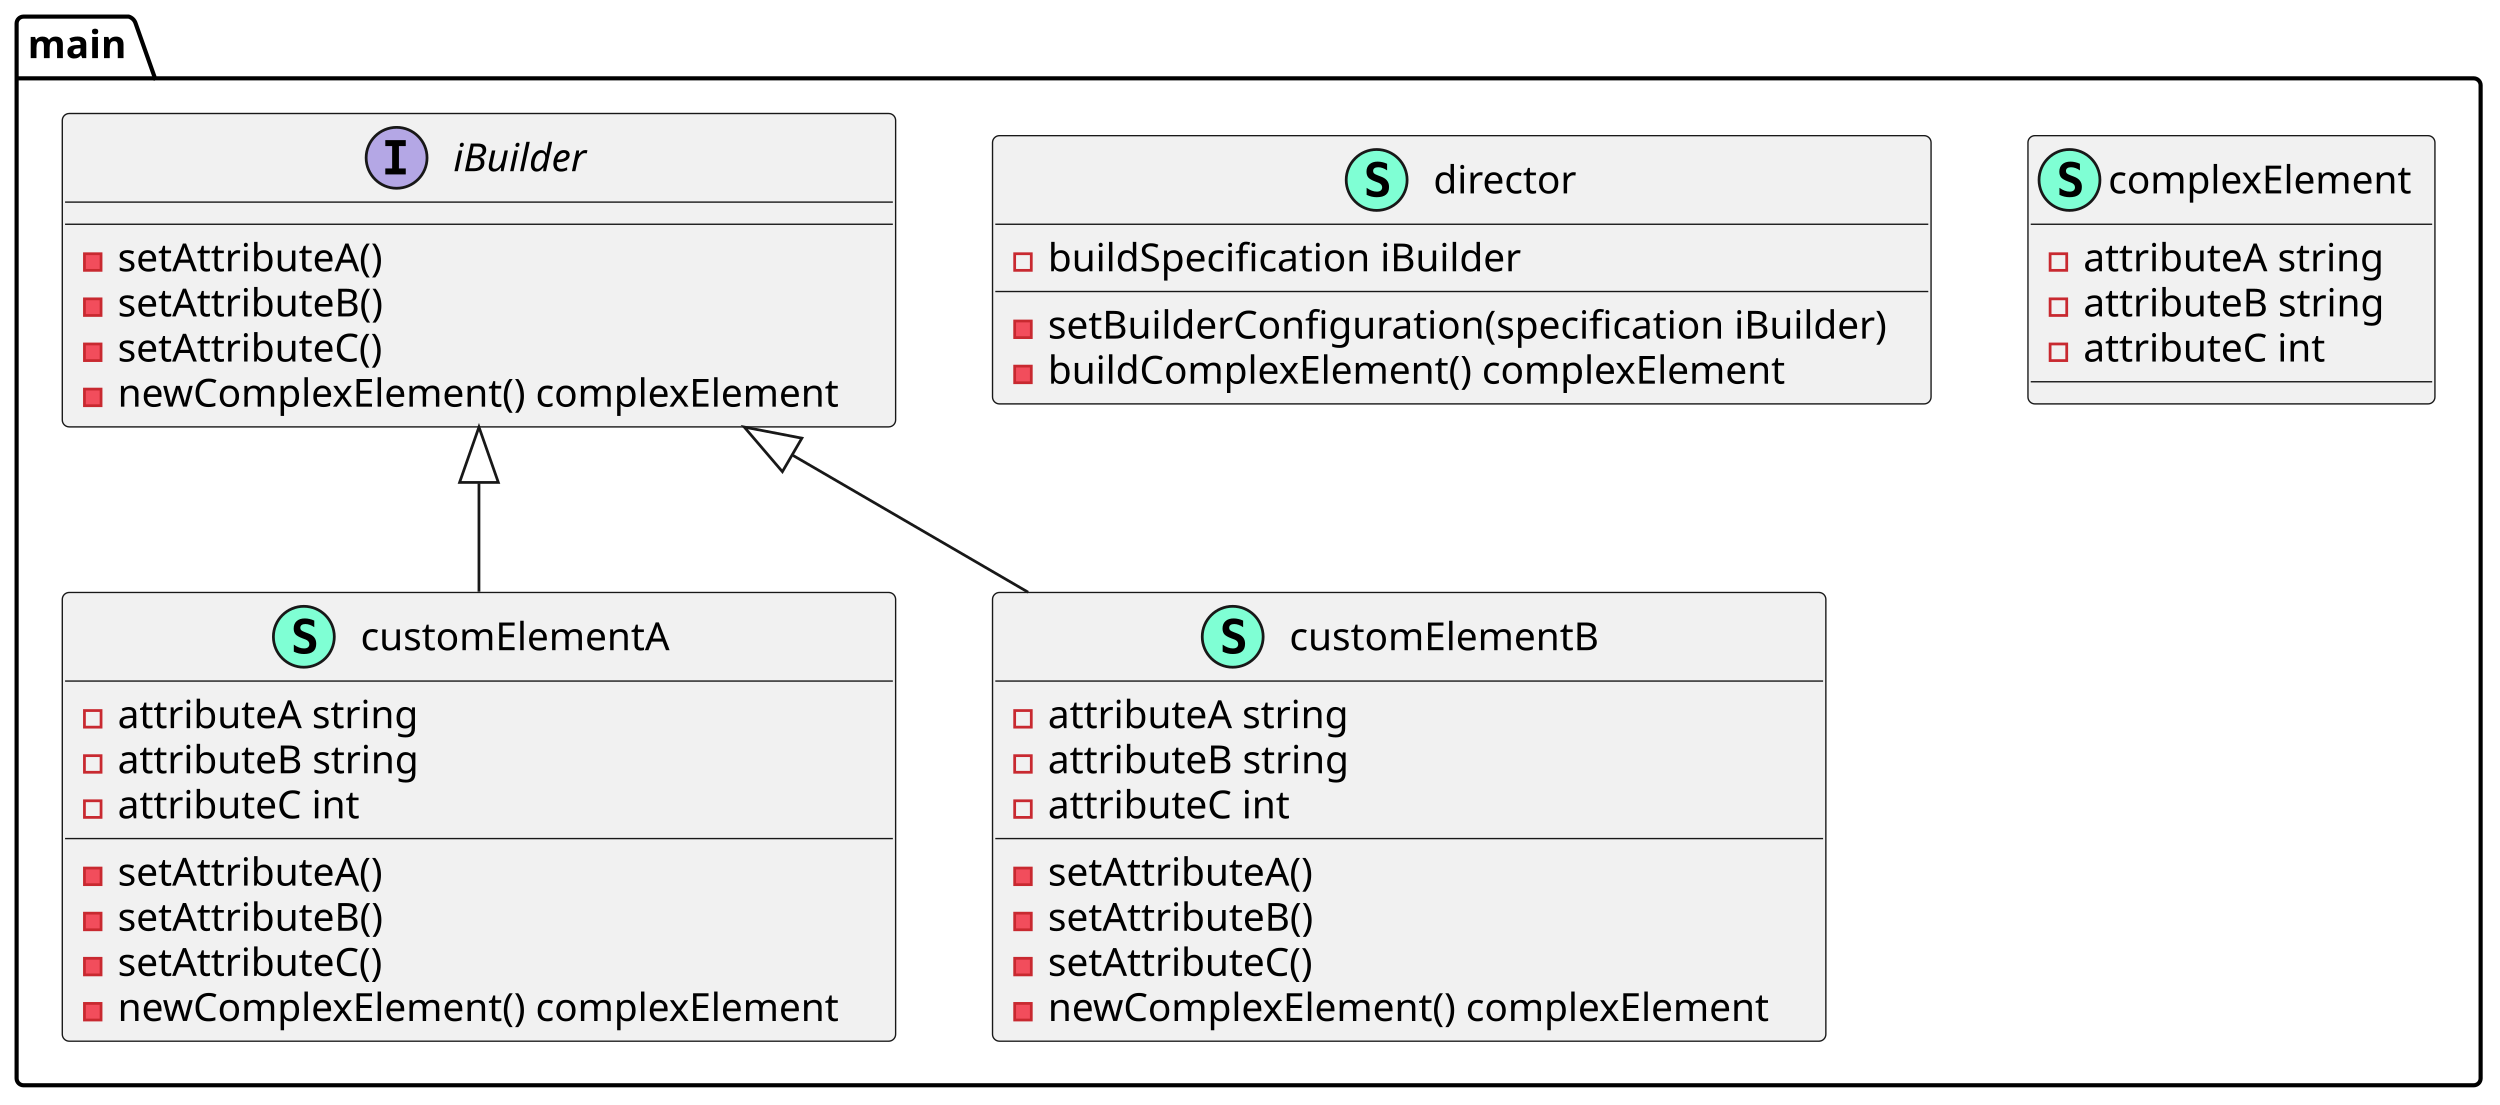
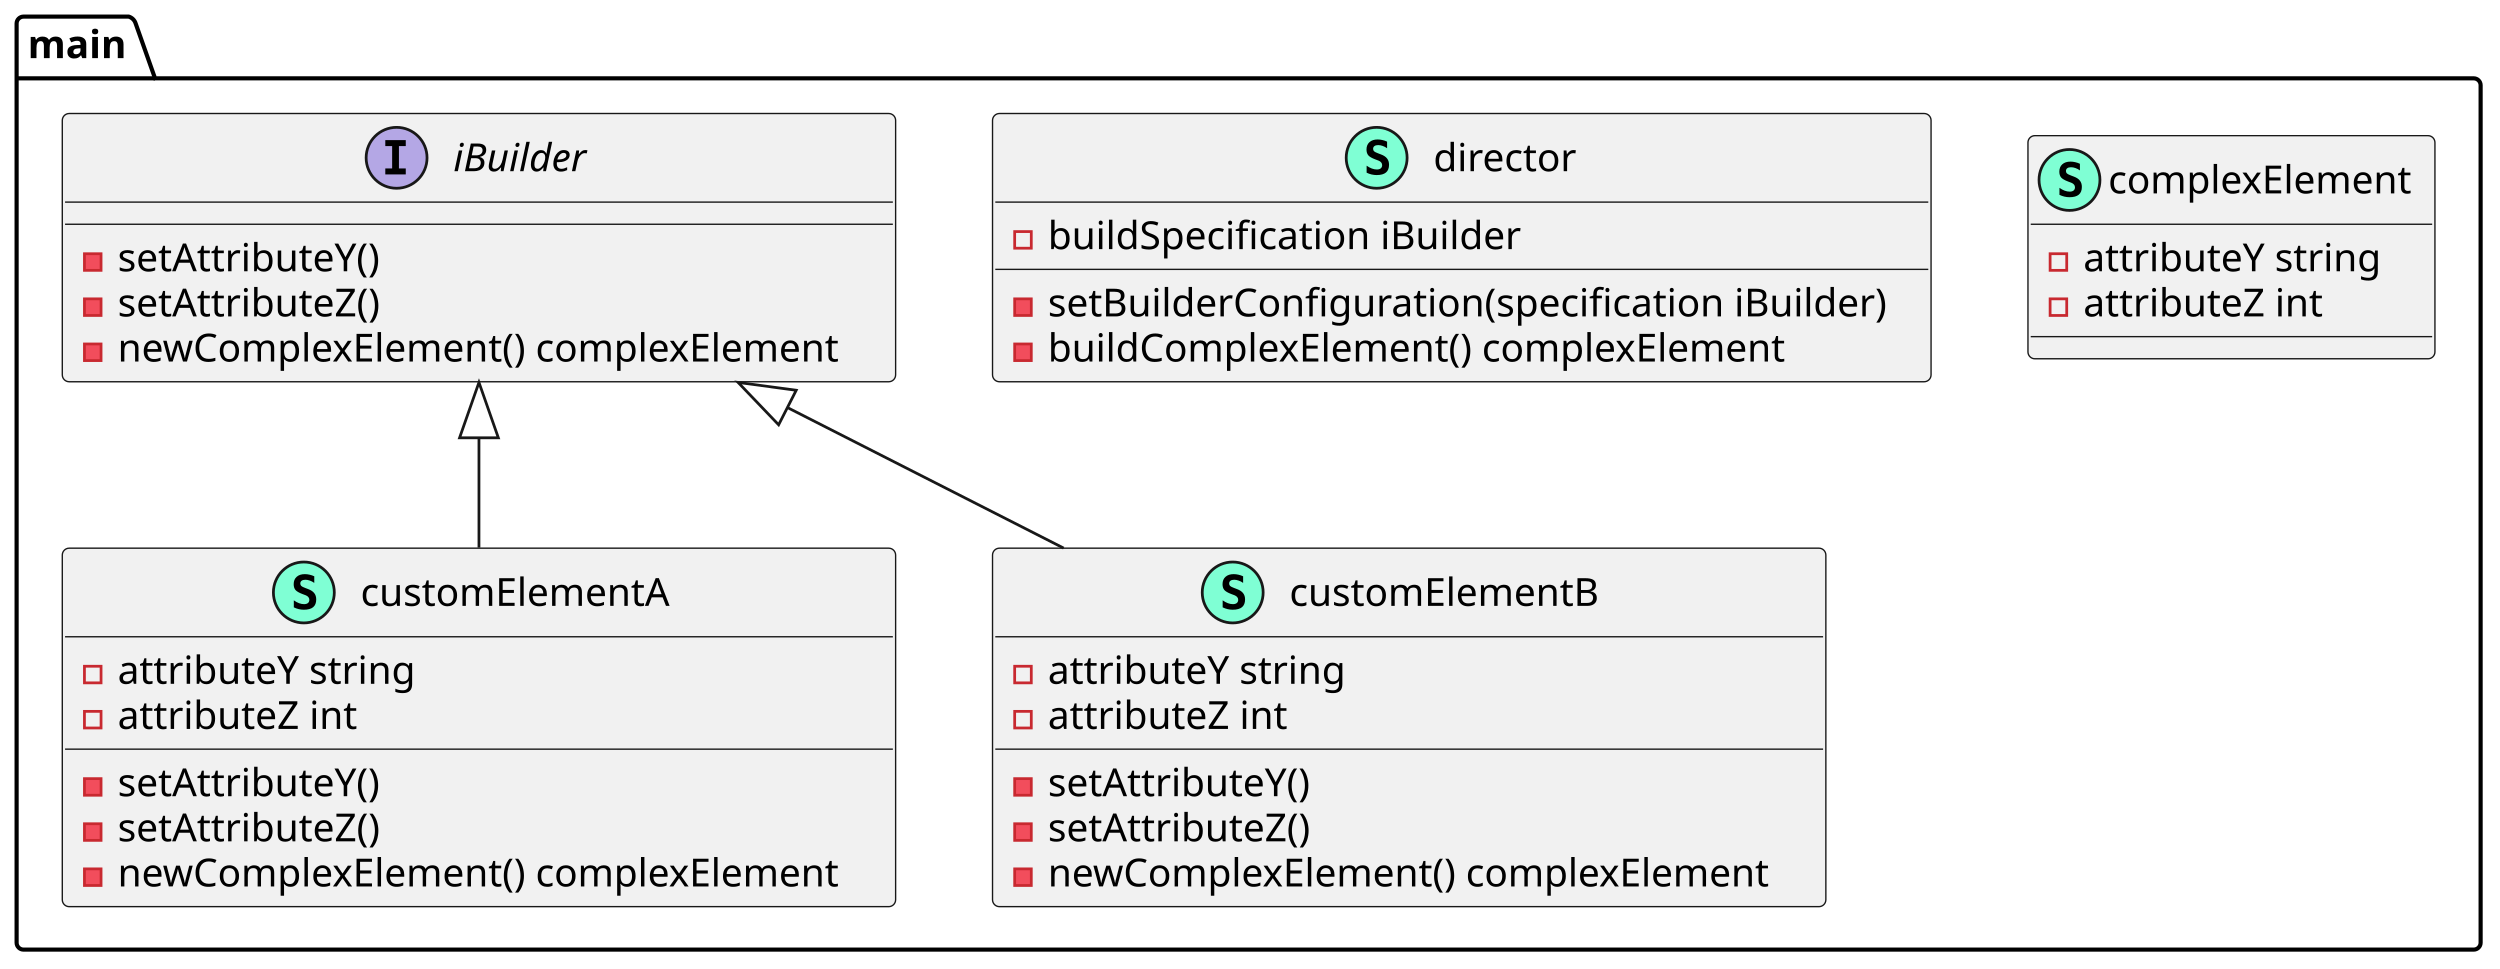
- <svg xmlns="http://www.w3.org/2000/svg" contentStyleType="text/css" height="399px" preserveAspectRatio="none" style="width:903px;height:399px;background:#FFFFFF;" version="1.1" viewBox="0 0 903 399" width="903px" zoomAndPan="magnify">
+ <svg xmlns="http://www.w3.org/2000/svg" contentStyleType="text/css" height="350px" preserveAspectRatio="none" style="width:903px;height:350px;background:#FFFFFF;" version="1.1" viewBox="0 0 903 350" width="903px" zoomAndPan="magnify">
  <defs />
  <g>
    <g id="cluster_main">
-       <path d="M8.5,6 L46.5,6 A3.75,3.75 0 0 1 49,8.5 L56,28.297 L893.5,28.297 A2.5,2.5 0 0 1 896,30.797 L896,389.5 A2.5,2.5 0 0 1 893.5,392 L8.5,392 A2.5,2.5 0 0 1 6,389.5 L6,8.5 A2.5,2.5 0 0 1 8.5,6 " fill="none" style="stroke:#000000;stroke-width:1.5;" />
+       <path d="M8.5,6 L46.5,6 A3.75,3.75 0 0 1 49,8.5 L56,28.297 L893.5,28.297 A2.5,2.5 0 0 1 896,30.797 L896,340.5 A2.5,2.5 0 0 1 893.5,343 L8.5,343 A2.5,2.5 0 0 1 6,340.5 L6,8.5 A2.5,2.5 0 0 1 8.5,6 " fill="none" style="stroke:#000000;stroke-width:1.5;" />
      <line style="stroke:#000000;stroke-width:1.5;" x1="6" x2="56" y1="28.297" y2="28.297" />
      <text fill="#000000" font-family="sans-serif" font-size="14" font-weight="bold" lengthAdjust="spacing" textLength="37" x="10" y="20.995">main</text>
    </g>
    <g id="elem_main.complexElement">
-       <rect codeLine="2" fill="#F1F1F1" height="96.891" id="main.complexElement" rx="2.5" ry="2.5" style="stroke:#181818;stroke-width:0.5;" width="147" x="732.5" y="49" />
+       <rect codeLine="2" fill="#F1F1F1" height="80.594" id="main.complexElement" rx="2.5" ry="2.5" style="stroke:#181818;stroke-width:0.5;" width="147" x="732.5" y="49" />
      <ellipse cx="747.5" cy="65" fill="#7FFFD4" rx="11" ry="11" style="stroke:#181818;stroke-width:1.0;" />
      <path d="M746.984,65.562 Q745.125,64.859 744.469,64.094 Q743.828,63.312 743.828,62 Q743.828,60.312 744.906,59.344 Q745.984,58.375 747.859,58.375 Q748.719,58.375 749.562,58.578 Q750.422,58.766 751.266,59.156 L751.266,61.547 Q750.484,60.984 749.656,60.703 Q748.844,60.406 748.047,60.406 Q747.172,60.406 746.688,60.766 Q746.219,61.125 746.219,61.781 Q746.219,62.297 746.562,62.641 Q746.906,62.969 748,63.375 L749.062,63.781 Q750.547,64.328 751.25,65.234 Q751.969,66.141 751.969,67.516 Q751.969,69.391 750.859,70.312 Q749.75,71.234 747.5,71.234 Q746.578,71.234 745.656,71.016 Q744.734,70.797 743.875,70.375 L743.875,67.844 Q744.844,68.531 745.766,68.875 Q746.688,69.219 747.578,69.219 Q748.484,69.219 748.984,68.812 Q749.484,68.391 749.484,67.656 Q749.484,67.094 749.141,66.688 Q748.812,66.266 748.188,66.016 L746.984,65.562 Z " fill="#000000" />
      <text fill="#000000" font-family="sans-serif" font-size="14" lengthAdjust="spacing" textLength="115" x="761.5" y="69.847">complexElement</text>
      <line style="stroke:#181818;stroke-width:0.5;" x1="733.5" x2="878.5" y1="81" y2="81" />
      <rect fill="none" height="6" style="stroke:#C82930;stroke-width:1.0;" width="6" x="740.5" y="91.648" />
-       <text fill="#000000" font-family="sans-serif" font-size="14" lengthAdjust="spacing" textLength="110" x="752.5" y="97.995">attributeA string</text>
+       <text fill="#000000" font-family="sans-serif" font-size="14" lengthAdjust="spacing" textLength="110" x="752.5" y="97.995">attributeY string</text>
      <rect fill="none" height="6" style="stroke:#C82930;stroke-width:1.0;" width="6" x="740.5" y="107.945" />
-       <text fill="#000000" font-family="sans-serif" font-size="14" lengthAdjust="spacing" textLength="111" x="752.5" y="114.292">attributeB string</text>
-       <rect fill="none" height="6" style="stroke:#C82930;stroke-width:1.0;" width="6" x="740.5" y="124.242" />
-       <text fill="#000000" font-family="sans-serif" font-size="14" lengthAdjust="spacing" textLength="89" x="752.5" y="130.589">attributeC int</text>
-       <line style="stroke:#181818;stroke-width:0.5;" x1="733.5" x2="878.5" y1="137.891" y2="137.891" />
+       <text fill="#000000" font-family="sans-serif" font-size="14" lengthAdjust="spacing" textLength="89" x="752.5" y="114.292">attributeZ int</text>
+       <line style="stroke:#181818;stroke-width:0.5;" x1="733.5" x2="878.5" y1="121.594" y2="121.594" />
    </g>
    <g id="elem_main.customElementA">
-       <rect codeLine="8" fill="#F1F1F1" height="162.078" id="main.customElementA" rx="2.5" ry="2.5" style="stroke:#181818;stroke-width:0.5;" width="301" x="22.5" y="214" />
-       <ellipse cx="109.75" cy="230" fill="#7FFFD4" rx="11" ry="11" style="stroke:#181818;stroke-width:1.0;" />
-       <path d="M109.234,230.562 Q107.375,229.859 106.719,229.094 Q106.078,228.312 106.078,227 Q106.078,225.312 107.156,224.344 Q108.234,223.375 110.109,223.375 Q110.969,223.375 111.812,223.578 Q112.672,223.766 113.516,224.156 L113.516,226.547 Q112.734,225.984 111.906,225.703 Q111.094,225.406 110.297,225.406 Q109.422,225.406 108.938,225.766 Q108.469,226.125 108.469,226.781 Q108.469,227.297 108.812,227.641 Q109.156,227.969 110.25,228.375 L111.312,228.781 Q112.797,229.328 113.5,230.234 Q114.219,231.141 114.219,232.516 Q114.219,234.391 113.109,235.312 Q112,236.234 109.75,236.234 Q108.828,236.234 107.906,236.016 Q106.984,235.797 106.125,235.375 L106.125,232.844 Q107.094,233.531 108.016,233.875 Q108.938,234.219 109.828,234.219 Q110.734,234.219 111.234,233.812 Q111.734,233.391 111.734,232.656 Q111.734,232.094 111.391,231.688 Q111.062,231.266 110.438,231.016 L109.234,230.562 Z " fill="#000000" />
-       <text fill="#000000" font-family="sans-serif" font-size="14" lengthAdjust="spacing" textLength="118" x="130.25" y="234.847">customElementA</text>
-       <line style="stroke:#181818;stroke-width:0.5;" x1="23.5" x2="322.5" y1="246" y2="246" />
-       <rect fill="none" height="6" style="stroke:#C82930;stroke-width:1.0;" width="6" x="30.5" y="256.648" />
-       <text fill="#000000" font-family="sans-serif" font-size="14" lengthAdjust="spacing" textLength="110" x="42.5" y="262.995">attributeA string</text>
-       <rect fill="none" height="6" style="stroke:#C82930;stroke-width:1.0;" width="6" x="30.5" y="272.945" />
-       <text fill="#000000" font-family="sans-serif" font-size="14" lengthAdjust="spacing" textLength="111" x="42.5" y="279.292">attributeB string</text>
-       <rect fill="none" height="6" style="stroke:#C82930;stroke-width:1.0;" width="6" x="30.5" y="289.242" />
-       <text fill="#000000" font-family="sans-serif" font-size="14" lengthAdjust="spacing" textLength="89" x="42.5" y="295.589">attributeC int</text>
-       <line style="stroke:#181818;stroke-width:0.5;" x1="23.5" x2="322.5" y1="302.891" y2="302.891" />
-       <rect fill="#F24D5C" height="6" style="stroke:#C82930;stroke-width:1.0;" width="6" x="30.5" y="313.539" />
-       <text fill="#000000" font-family="sans-serif" font-size="14" lengthAdjust="spacing" textLength="100" x="42.5" y="319.886">setAttributeA()</text>
-       <rect fill="#F24D5C" height="6" style="stroke:#C82930;stroke-width:1.0;" width="6" x="30.5" y="329.836" />
-       <text fill="#000000" font-family="sans-serif" font-size="14" lengthAdjust="spacing" textLength="101" x="42.5" y="336.183">setAttributeB()</text>
-       <rect fill="#F24D5C" height="6" style="stroke:#C82930;stroke-width:1.0;" width="6" x="30.5" y="346.133" />
-       <text fill="#000000" font-family="sans-serif" font-size="14" lengthAdjust="spacing" textLength="101" x="42.5" y="352.479">setAttributeC()</text>
-       <rect fill="#F24D5C" height="6" style="stroke:#C82930;stroke-width:1.0;" width="6" x="30.5" y="362.43" />
-       <text fill="#000000" font-family="sans-serif" font-size="14" lengthAdjust="spacing" textLength="275" x="42.5" y="368.776">newComplexElement() complexElement</text>
+       <rect codeLine="7" fill="#F1F1F1" height="129.484" id="main.customElementA" rx="2.5" ry="2.5" style="stroke:#181818;stroke-width:0.5;" width="301" x="22.5" y="198" />
+       <ellipse cx="109.75" cy="214" fill="#7FFFD4" rx="11" ry="11" style="stroke:#181818;stroke-width:1.0;" />
+       <path d="M109.234,214.562 Q107.375,213.859 106.719,213.094 Q106.078,212.312 106.078,211 Q106.078,209.312 107.156,208.344 Q108.234,207.375 110.109,207.375 Q110.969,207.375 111.812,207.578 Q112.672,207.766 113.516,208.156 L113.516,210.547 Q112.734,209.984 111.906,209.703 Q111.094,209.406 110.297,209.406 Q109.422,209.406 108.938,209.766 Q108.469,210.125 108.469,210.781 Q108.469,211.297 108.812,211.641 Q109.156,211.969 110.25,212.375 L111.312,212.781 Q112.797,213.328 113.5,214.234 Q114.219,215.141 114.219,216.516 Q114.219,218.391 113.109,219.312 Q112,220.234 109.75,220.234 Q108.828,220.234 107.906,220.016 Q106.984,219.797 106.125,219.375 L106.125,216.844 Q107.094,217.531 108.016,217.875 Q108.938,218.219 109.828,218.219 Q110.734,218.219 111.234,217.812 Q111.734,217.391 111.734,216.656 Q111.734,216.094 111.391,215.688 Q111.062,215.266 110.438,215.016 L109.234,214.562 Z " fill="#000000" />
+       <text fill="#000000" font-family="sans-serif" font-size="14" lengthAdjust="spacing" textLength="118" x="130.25" y="218.847">customElementA</text>
+       <line style="stroke:#181818;stroke-width:0.5;" x1="23.5" x2="322.5" y1="230" y2="230" />
+       <rect fill="none" height="6" style="stroke:#C82930;stroke-width:1.0;" width="6" x="30.5" y="240.648" />
+       <text fill="#000000" font-family="sans-serif" font-size="14" lengthAdjust="spacing" textLength="110" x="42.5" y="246.995">attributeY string</text>
+       <rect fill="none" height="6" style="stroke:#C82930;stroke-width:1.0;" width="6" x="30.5" y="256.945" />
+       <text fill="#000000" font-family="sans-serif" font-size="14" lengthAdjust="spacing" textLength="89" x="42.5" y="263.292">attributeZ int</text>
+       <line style="stroke:#181818;stroke-width:0.5;" x1="23.5" x2="322.5" y1="270.594" y2="270.594" />
+       <rect fill="#F24D5C" height="6" style="stroke:#C82930;stroke-width:1.0;" width="6" x="30.5" y="281.242" />
+       <text fill="#000000" font-family="sans-serif" font-size="14" lengthAdjust="spacing" textLength="100" x="42.5" y="287.589">setAttributeY()</text>
+       <rect fill="#F24D5C" height="6" style="stroke:#C82930;stroke-width:1.0;" width="6" x="30.5" y="297.539" />
+       <text fill="#000000" font-family="sans-serif" font-size="14" lengthAdjust="spacing" textLength="101" x="42.5" y="303.886">setAttributeZ()</text>
+       <rect fill="#F24D5C" height="6" style="stroke:#C82930;stroke-width:1.0;" width="6" x="30.5" y="313.836" />
+       <text fill="#000000" font-family="sans-serif" font-size="14" lengthAdjust="spacing" textLength="275" x="42.5" y="320.183">newComplexElement() complexElement</text>
    </g>
    <g id="elem_main.customElementB">
-       <rect codeLine="19" fill="#F1F1F1" height="162.078" id="main.customElementB" rx="2.5" ry="2.5" style="stroke:#181818;stroke-width:0.5;" width="301" x="358.5" y="214" />
-       <ellipse cx="445.25" cy="230" fill="#7FFFD4" rx="11" ry="11" style="stroke:#181818;stroke-width:1.0;" />
-       <path d="M444.734,230.562 Q442.875,229.859 442.219,229.094 Q441.578,228.312 441.578,227 Q441.578,225.312 442.656,224.344 Q443.734,223.375 445.609,223.375 Q446.469,223.375 447.312,223.578 Q448.172,223.766 449.016,224.156 L449.016,226.547 Q448.234,225.984 447.406,225.703 Q446.594,225.406 445.797,225.406 Q444.922,225.406 444.438,225.766 Q443.969,226.125 443.969,226.781 Q443.969,227.297 444.312,227.641 Q444.656,227.969 445.75,228.375 L446.812,228.781 Q448.297,229.328 449,230.234 Q449.719,231.141 449.719,232.516 Q449.719,234.391 448.609,235.312 Q447.5,236.234 445.25,236.234 Q444.328,236.234 443.406,236.016 Q442.484,235.797 441.625,235.375 L441.625,232.844 Q442.594,233.531 443.516,233.875 Q444.438,234.219 445.328,234.219 Q446.234,234.219 446.734,233.812 Q447.234,233.391 447.234,232.656 Q447.234,232.094 446.891,231.688 Q446.562,231.266 445.938,231.016 L444.734,230.562 Z " fill="#000000" />
-       <text fill="#000000" font-family="sans-serif" font-size="14" lengthAdjust="spacing" textLength="119" x="465.75" y="234.847">customElementB</text>
-       <line style="stroke:#181818;stroke-width:0.5;" x1="359.5" x2="658.5" y1="246" y2="246" />
-       <rect fill="none" height="6" style="stroke:#C82930;stroke-width:1.0;" width="6" x="366.5" y="256.648" />
-       <text fill="#000000" font-family="sans-serif" font-size="14" lengthAdjust="spacing" textLength="110" x="378.5" y="262.995">attributeA string</text>
-       <rect fill="none" height="6" style="stroke:#C82930;stroke-width:1.0;" width="6" x="366.5" y="272.945" />
-       <text fill="#000000" font-family="sans-serif" font-size="14" lengthAdjust="spacing" textLength="111" x="378.5" y="279.292">attributeB string</text>
-       <rect fill="none" height="6" style="stroke:#C82930;stroke-width:1.0;" width="6" x="366.5" y="289.242" />
-       <text fill="#000000" font-family="sans-serif" font-size="14" lengthAdjust="spacing" textLength="89" x="378.5" y="295.589">attributeC int</text>
-       <line style="stroke:#181818;stroke-width:0.5;" x1="359.5" x2="658.5" y1="302.891" y2="302.891" />
-       <rect fill="#F24D5C" height="6" style="stroke:#C82930;stroke-width:1.0;" width="6" x="366.5" y="313.539" />
-       <text fill="#000000" font-family="sans-serif" font-size="14" lengthAdjust="spacing" textLength="100" x="378.5" y="319.886">setAttributeA()</text>
-       <rect fill="#F24D5C" height="6" style="stroke:#C82930;stroke-width:1.0;" width="6" x="366.5" y="329.836" />
-       <text fill="#000000" font-family="sans-serif" font-size="14" lengthAdjust="spacing" textLength="101" x="378.5" y="336.183">setAttributeB()</text>
-       <rect fill="#F24D5C" height="6" style="stroke:#C82930;stroke-width:1.0;" width="6" x="366.5" y="346.133" />
-       <text fill="#000000" font-family="sans-serif" font-size="14" lengthAdjust="spacing" textLength="101" x="378.5" y="352.479">setAttributeC()</text>
-       <rect fill="#F24D5C" height="6" style="stroke:#C82930;stroke-width:1.0;" width="6" x="366.5" y="362.43" />
-       <text fill="#000000" font-family="sans-serif" font-size="14" lengthAdjust="spacing" textLength="275" x="378.5" y="368.776">newComplexElement() complexElement</text>
+       <rect codeLine="16" fill="#F1F1F1" height="129.484" id="main.customElementB" rx="2.5" ry="2.5" style="stroke:#181818;stroke-width:0.5;" width="301" x="358.5" y="198" />
+       <ellipse cx="445.25" cy="214" fill="#7FFFD4" rx="11" ry="11" style="stroke:#181818;stroke-width:1.0;" />
+       <path d="M444.734,214.562 Q442.875,213.859 442.219,213.094 Q441.578,212.312 441.578,211 Q441.578,209.312 442.656,208.344 Q443.734,207.375 445.609,207.375 Q446.469,207.375 447.312,207.578 Q448.172,207.766 449.016,208.156 L449.016,210.547 Q448.234,209.984 447.406,209.703 Q446.594,209.406 445.797,209.406 Q444.922,209.406 444.438,209.766 Q443.969,210.125 443.969,210.781 Q443.969,211.297 444.312,211.641 Q444.656,211.969 445.75,212.375 L446.812,212.781 Q448.297,213.328 449,214.234 Q449.719,215.141 449.719,216.516 Q449.719,218.391 448.609,219.312 Q447.5,220.234 445.25,220.234 Q444.328,220.234 443.406,220.016 Q442.484,219.797 441.625,219.375 L441.625,216.844 Q442.594,217.531 443.516,217.875 Q444.438,218.219 445.328,218.219 Q446.234,218.219 446.734,217.812 Q447.234,217.391 447.234,216.656 Q447.234,216.094 446.891,215.688 Q446.562,215.266 445.938,215.016 L444.734,214.562 Z " fill="#000000" />
+       <text fill="#000000" font-family="sans-serif" font-size="14" lengthAdjust="spacing" textLength="119" x="465.75" y="218.847">customElementB</text>
+       <line style="stroke:#181818;stroke-width:0.5;" x1="359.5" x2="658.5" y1="230" y2="230" />
+       <rect fill="none" height="6" style="stroke:#C82930;stroke-width:1.0;" width="6" x="366.5" y="240.648" />
+       <text fill="#000000" font-family="sans-serif" font-size="14" lengthAdjust="spacing" textLength="110" x="378.5" y="246.995">attributeY string</text>
+       <rect fill="none" height="6" style="stroke:#C82930;stroke-width:1.0;" width="6" x="366.5" y="256.945" />
+       <text fill="#000000" font-family="sans-serif" font-size="14" lengthAdjust="spacing" textLength="89" x="378.5" y="263.292">attributeZ int</text>
+       <line style="stroke:#181818;stroke-width:0.5;" x1="359.5" x2="658.5" y1="270.594" y2="270.594" />
+       <rect fill="#F24D5C" height="6" style="stroke:#C82930;stroke-width:1.0;" width="6" x="366.5" y="281.242" />
+       <text fill="#000000" font-family="sans-serif" font-size="14" lengthAdjust="spacing" textLength="100" x="378.5" y="287.589">setAttributeY()</text>
+       <rect fill="#F24D5C" height="6" style="stroke:#C82930;stroke-width:1.0;" width="6" x="366.5" y="297.539" />
+       <text fill="#000000" font-family="sans-serif" font-size="14" lengthAdjust="spacing" textLength="101" x="378.5" y="303.886">setAttributeZ()</text>
+       <rect fill="#F24D5C" height="6" style="stroke:#C82930;stroke-width:1.0;" width="6" x="366.5" y="313.836" />
+       <text fill="#000000" font-family="sans-serif" font-size="14" lengthAdjust="spacing" textLength="275" x="378.5" y="320.183">newComplexElement() complexElement</text>
    </g>
    <g id="elem_main.director">
-       <rect codeLine="30" fill="#F1F1F1" height="96.891" id="main.director" rx="2.5" ry="2.5" style="stroke:#181818;stroke-width:0.5;" width="339" x="358.5" y="49" />
-       <ellipse cx="497.25" cy="65" fill="#7FFFD4" rx="11" ry="11" style="stroke:#181818;stroke-width:1.0;" />
-       <path d="M496.734,65.562 Q494.875,64.859 494.219,64.094 Q493.578,63.312 493.578,62 Q493.578,60.312 494.656,59.344 Q495.734,58.375 497.609,58.375 Q498.469,58.375 499.312,58.578 Q500.172,58.766 501.016,59.156 L501.016,61.547 Q500.234,60.984 499.406,60.703 Q498.594,60.406 497.797,60.406 Q496.922,60.406 496.438,60.766 Q495.969,61.125 495.969,61.781 Q495.969,62.297 496.312,62.641 Q496.656,62.969 497.75,63.375 L498.812,63.781 Q500.297,64.328 501,65.234 Q501.719,66.141 501.719,67.516 Q501.719,69.391 500.609,70.312 Q499.5,71.234 497.25,71.234 Q496.328,71.234 495.406,71.016 Q494.484,70.797 493.625,70.375 L493.625,67.844 Q494.594,68.531 495.516,68.875 Q496.438,69.219 497.328,69.219 Q498.234,69.219 498.734,68.812 Q499.234,68.391 499.234,67.656 Q499.234,67.094 498.891,66.688 Q498.562,66.266 497.938,66.016 L496.734,65.562 Z " fill="#000000" />
-       <text fill="#000000" font-family="sans-serif" font-size="14" lengthAdjust="spacing" textLength="53" x="517.75" y="69.847">director</text>
-       <line style="stroke:#181818;stroke-width:0.5;" x1="359.5" x2="696.5" y1="81" y2="81" />
-       <rect fill="none" height="6" style="stroke:#C82930;stroke-width:1.0;" width="6" x="366.5" y="91.648" />
-       <text fill="#000000" font-family="sans-serif" font-size="14" lengthAdjust="spacing" textLength="175" x="378.5" y="97.995">buildSpecification iBuilder</text>
-       <line style="stroke:#181818;stroke-width:0.5;" x1="359.5" x2="696.5" y1="105.297" y2="105.297" />
-       <rect fill="#F24D5C" height="6" style="stroke:#C82930;stroke-width:1.0;" width="6" x="366.5" y="115.945" />
-       <text fill="#000000" font-family="sans-serif" font-size="14" lengthAdjust="spacing" textLength="313" x="378.5" y="122.292">setBuilderConfiguration(specification iBuilder)</text>
-       <rect fill="#F24D5C" height="6" style="stroke:#C82930;stroke-width:1.0;" width="6" x="366.5" y="132.242" />
-       <text fill="#000000" font-family="sans-serif" font-size="14" lengthAdjust="spacing" textLength="279" x="378.5" y="138.589">buildComplexElement() complexElement</text>
+       <rect codeLine="25" fill="#F1F1F1" height="96.891" id="main.director" rx="2.5" ry="2.5" style="stroke:#181818;stroke-width:0.5;" width="339" x="358.5" y="41" />
+       <ellipse cx="497.25" cy="57" fill="#7FFFD4" rx="11" ry="11" style="stroke:#181818;stroke-width:1.0;" />
+       <path d="M496.734,57.562 Q494.875,56.859 494.219,56.094 Q493.578,55.312 493.578,54 Q493.578,52.312 494.656,51.344 Q495.734,50.375 497.609,50.375 Q498.469,50.375 499.312,50.578 Q500.172,50.766 501.016,51.156 L501.016,53.547 Q500.234,52.984 499.406,52.703 Q498.594,52.406 497.797,52.406 Q496.922,52.406 496.438,52.766 Q495.969,53.125 495.969,53.781 Q495.969,54.297 496.312,54.641 Q496.656,54.969 497.75,55.375 L498.812,55.781 Q500.297,56.328 501,57.234 Q501.719,58.141 501.719,59.516 Q501.719,61.391 500.609,62.312 Q499.5,63.234 497.25,63.234 Q496.328,63.234 495.406,63.016 Q494.484,62.797 493.625,62.375 L493.625,59.844 Q494.594,60.531 495.516,60.875 Q496.438,61.219 497.328,61.219 Q498.234,61.219 498.734,60.812 Q499.234,60.391 499.234,59.656 Q499.234,59.094 498.891,58.688 Q498.562,58.266 497.938,58.016 L496.734,57.562 Z " fill="#000000" />
+       <text fill="#000000" font-family="sans-serif" font-size="14" lengthAdjust="spacing" textLength="53" x="517.75" y="61.847">director</text>
+       <line style="stroke:#181818;stroke-width:0.5;" x1="359.5" x2="696.5" y1="73" y2="73" />
+       <rect fill="none" height="6" style="stroke:#C82930;stroke-width:1.0;" width="6" x="366.5" y="83.648" />
+       <text fill="#000000" font-family="sans-serif" font-size="14" lengthAdjust="spacing" textLength="175" x="378.5" y="89.995">buildSpecification iBuilder</text>
+       <line style="stroke:#181818;stroke-width:0.5;" x1="359.5" x2="696.5" y1="97.297" y2="97.297" />
+       <rect fill="#F24D5C" height="6" style="stroke:#C82930;stroke-width:1.0;" width="6" x="366.5" y="107.945" />
+       <text fill="#000000" font-family="sans-serif" font-size="14" lengthAdjust="spacing" textLength="313" x="378.5" y="114.292">setBuilderConfiguration(specification iBuilder)</text>
+       <rect fill="#F24D5C" height="6" style="stroke:#C82930;stroke-width:1.0;" width="6" x="366.5" y="124.242" />
+       <text fill="#000000" font-family="sans-serif" font-size="14" lengthAdjust="spacing" textLength="279" x="378.5" y="130.589">buildComplexElement() complexElement</text>
    </g>
    <g id="elem_main.iBuilder">
-       <rect codeLine="37" fill="#F1F1F1" height="113.188" id="main.iBuilder" rx="2.5" ry="2.5" style="stroke:#181818;stroke-width:0.5;" width="301" x="22.5" y="41" />
+       <rect codeLine="32" fill="#F1F1F1" height="96.891" id="main.iBuilder" rx="2.5" ry="2.5" style="stroke:#181818;stroke-width:0.5;" width="301" x="22.5" y="41" />
      <ellipse cx="143.25" cy="57" fill="#B4A7E5" rx="11" ry="11" style="stroke:#181818;stroke-width:1.0;" />
      <path d="M139.172,52.766 L139.172,50.609 L146.562,50.609 L146.562,52.766 L144.094,52.766 L144.094,60.844 L146.562,60.844 L146.562,63 L139.172,63 L139.172,60.844 L141.641,60.844 L141.641,52.766 L139.172,52.766 Z " fill="#000000" />
      <text fill="#000000" font-family="sans-serif" font-size="14" font-style="italic" lengthAdjust="spacing" textLength="51" x="163.75" y="61.847">iBuilder</text>
      <line style="stroke:#181818;stroke-width:0.5;" x1="23.5" x2="322.5" y1="73" y2="73" />
      <line style="stroke:#181818;stroke-width:0.5;" x1="23.5" x2="322.5" y1="81" y2="81" />
      <rect fill="#F24D5C" height="6" style="stroke:#C82930;stroke-width:1.0;" width="6" x="30.5" y="91.648" />
-       <text fill="#000000" font-family="sans-serif" font-size="14" lengthAdjust="spacing" textLength="100" x="42.5" y="97.995">setAttributeA()</text>
+       <text fill="#000000" font-family="sans-serif" font-size="14" lengthAdjust="spacing" textLength="100" x="42.5" y="97.995">setAttributeY()</text>
      <rect fill="#F24D5C" height="6" style="stroke:#C82930;stroke-width:1.0;" width="6" x="30.5" y="107.945" />
-       <text fill="#000000" font-family="sans-serif" font-size="14" lengthAdjust="spacing" textLength="101" x="42.5" y="114.292">setAttributeB()</text>
+       <text fill="#000000" font-family="sans-serif" font-size="14" lengthAdjust="spacing" textLength="101" x="42.5" y="114.292">setAttributeZ()</text>
      <rect fill="#F24D5C" height="6" style="stroke:#C82930;stroke-width:1.0;" width="6" x="30.5" y="124.242" />
-       <text fill="#000000" font-family="sans-serif" font-size="14" lengthAdjust="spacing" textLength="101" x="42.5" y="130.589">setAttributeC()</text>
-       <rect fill="#F24D5C" height="6" style="stroke:#C82930;stroke-width:1.0;" width="6" x="30.5" y="140.539" />
-       <text fill="#000000" font-family="sans-serif" font-size="14" lengthAdjust="spacing" textLength="275" x="42.5" y="146.886">newComplexElement() complexElement</text>
+       <text fill="#000000" font-family="sans-serif" font-size="14" lengthAdjust="spacing" textLength="275" x="42.5" y="130.589">newComplexElement() complexElement</text>
    </g>
    <g id="link_main.iBuilder_main.customElementA">
-       <path codeLine="46" d="M173,174.55 C173,187.4 173,200.78 173,213.74 " fill="none" id="main.iBuilder-backto-main.customElementA" style="stroke:#181818;stroke-width:1.0;" />
-       <polygon fill="none" points="166,174.26,173,154.26,180,174.26,166,174.26" style="stroke:#181818;stroke-width:1.0;" />
+       <path codeLine="40" d="M173,158.52 C173,171.48 173,185 173,197.82 " fill="none" id="main.iBuilder-backto-main.customElementA" style="stroke:#181818;stroke-width:1.0;" />
+       <polygon fill="none" points="166,158.13,173,138.13,180,158.13,166,158.13" style="stroke:#181818;stroke-width:1.0;" />
    </g>
    <g id="link_main.iBuilder_main.customElementB">
-       <path codeLine="47" d="M286.42,164.49 C313.69,180.36 343.13,197.49 371.37,213.92 " fill="none" id="main.iBuilder-backto-main.customElementB" style="stroke:#181818;stroke-width:1.0;" />
-       <polygon fill="none" points="282.6,170.37,268.83,154.26,289.64,158.27,282.6,170.37" style="stroke:#181818;stroke-width:1.0;" />
+       <path codeLine="41" d="M284.5,147.25 C316.45,163.51 351.49,181.34 384.19,197.98 " fill="none" id="main.iBuilder-backto-main.customElementB" style="stroke:#181818;stroke-width:1.0;" />
+       <polygon fill="none" points="281.24,153.44,266.59,138.13,287.59,140.97,281.24,153.44" style="stroke:#181818;stroke-width:1.0;" />
    </g>
  </g>
</svg>
